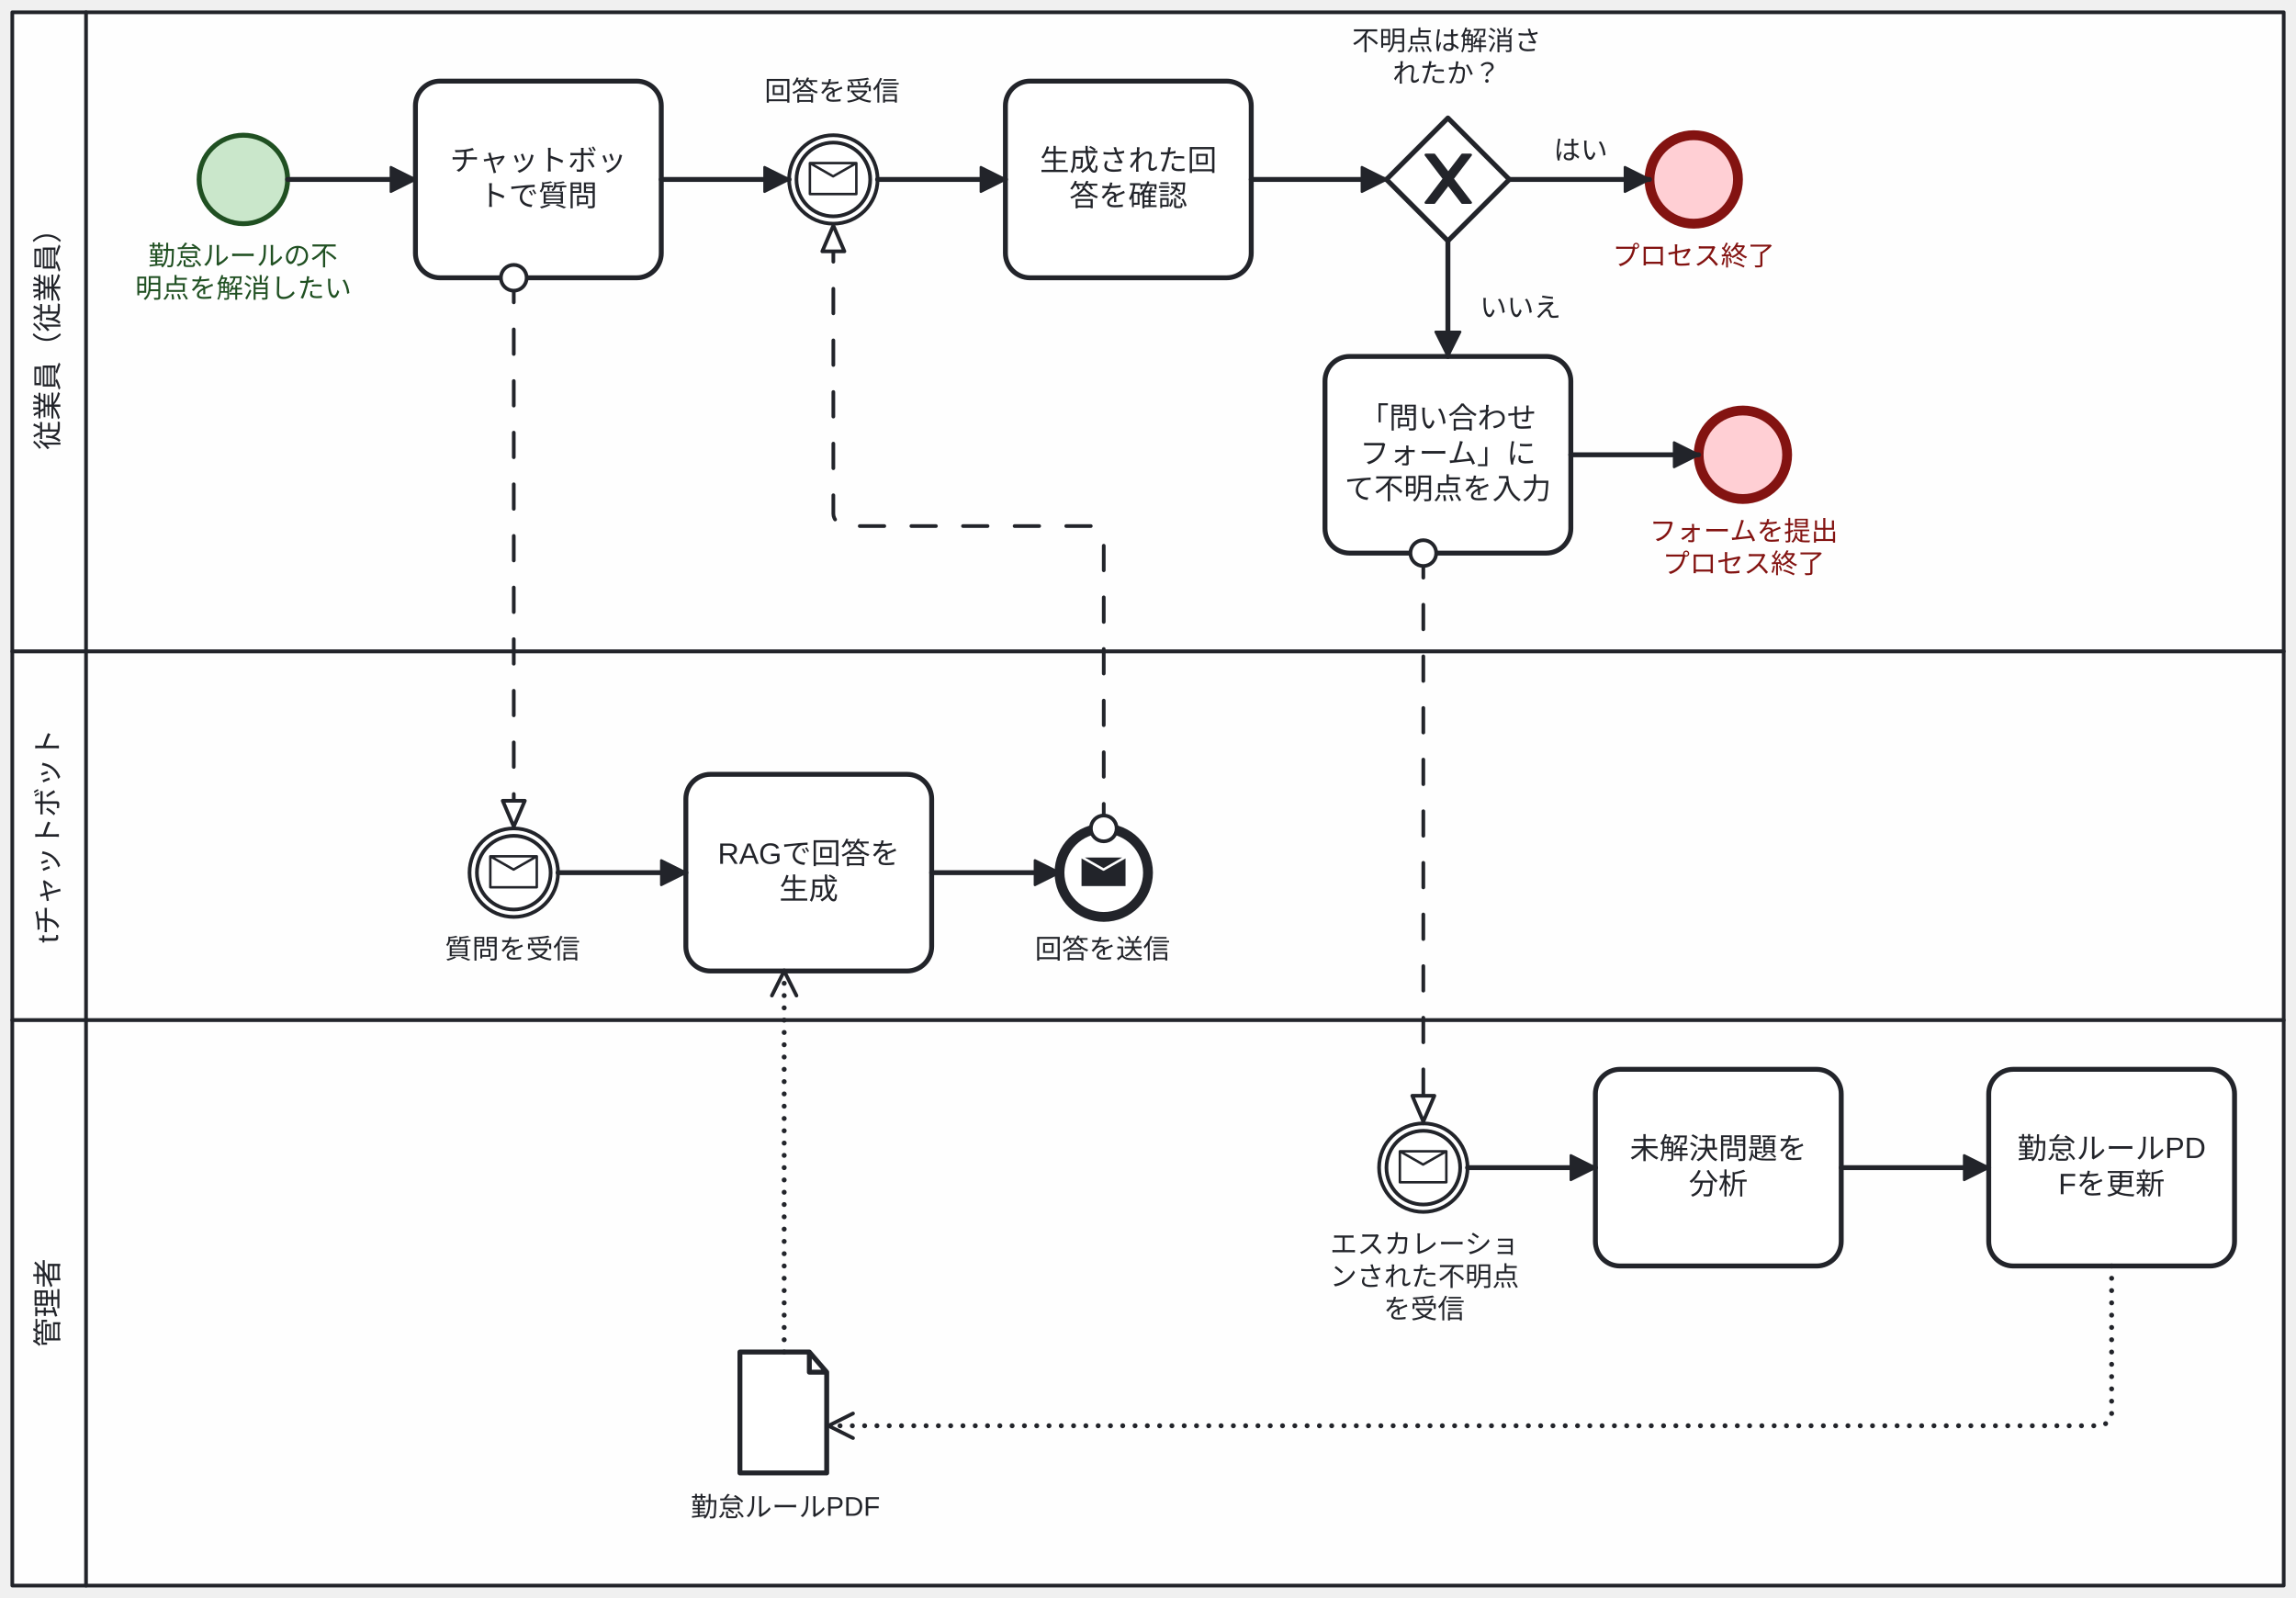
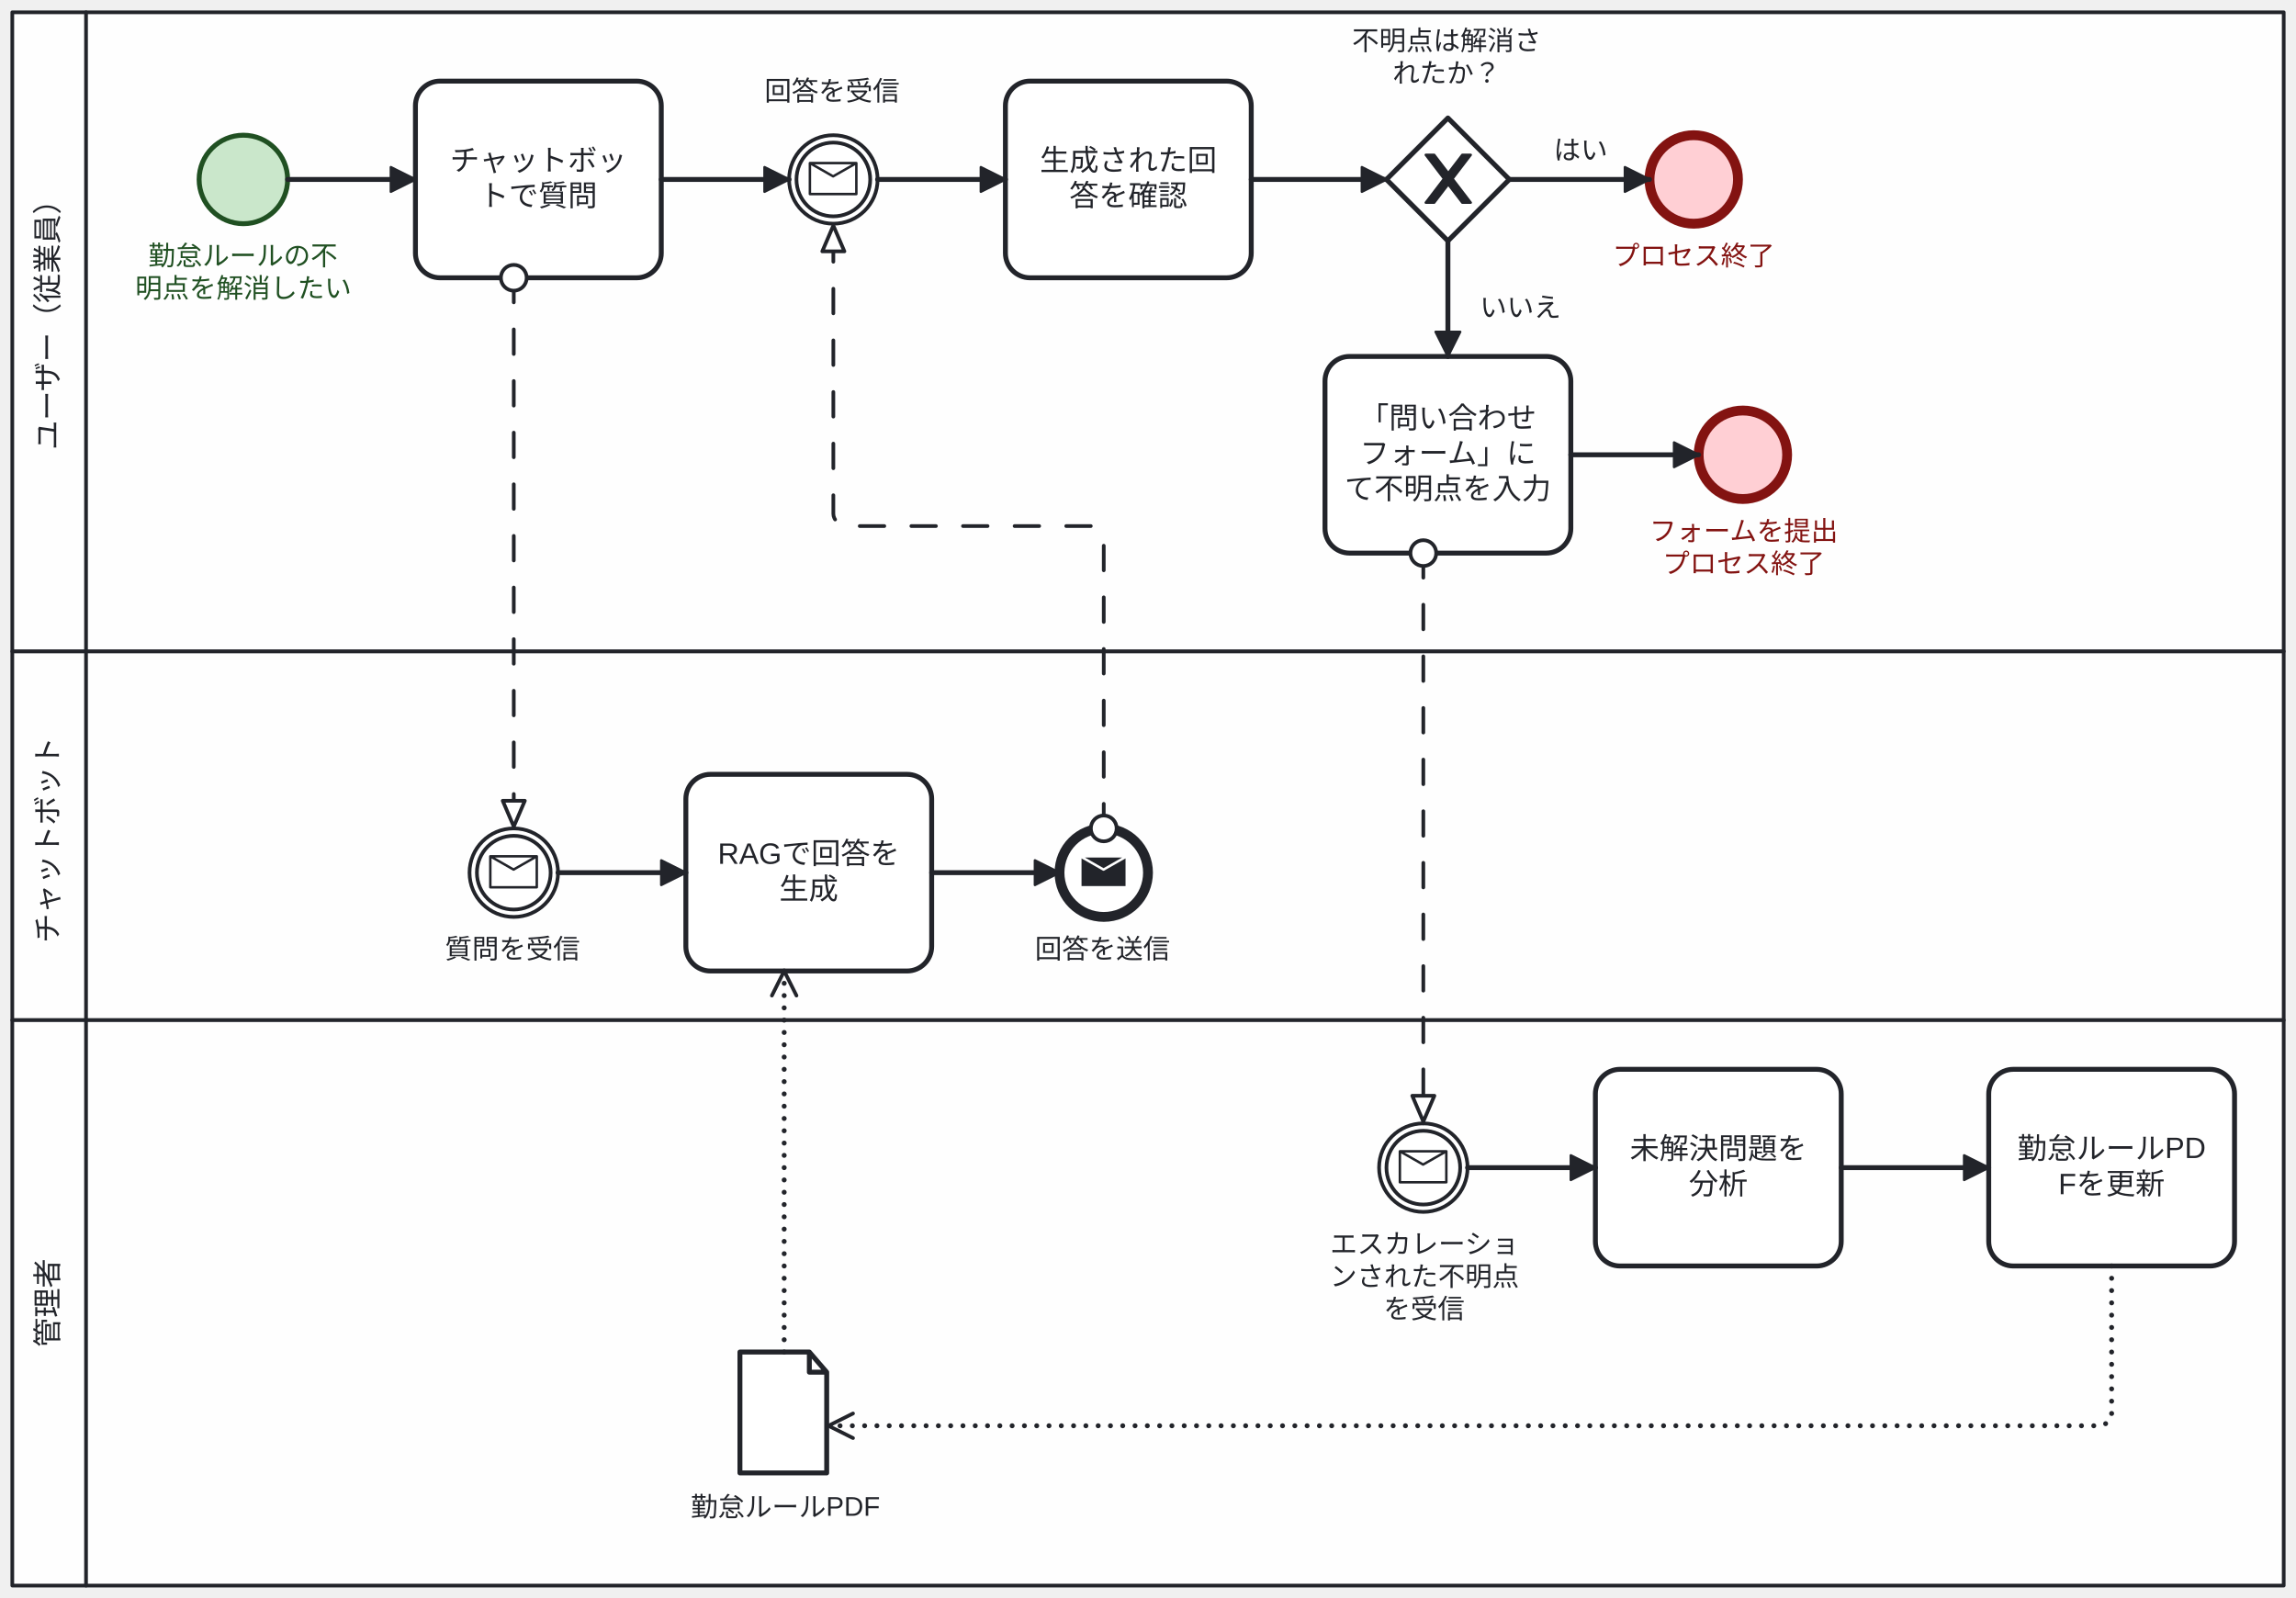
<svg xmlns="http://www.w3.org/2000/svg" width="934" height="650" viewBox="101 -15 934 650" version="1.1">
  <defs>
    <pattern id="djs-grid-pattern-582351" width="10" height="10" patternUnits="userSpaceOnUse">
      <circle cx="0.5" cy="0.5" r="0.5" style="fill: rgb(204, 204, 204);" />
    </pattern>
  </defs>
  <g class="djs-group">
    <g class="djs-element djs-shape" data-element-id="Participant_077kn3q" style="display: block;" transform="matrix(1 0 0 1 106 -10)">
      <g class="djs-visual">
        <rect x="0" y="0" width="924" height="260" rx="0" ry="0" style="stroke-linecap: round; stroke-linejoin: round; stroke: rgb(34, 36, 42); stroke-width: 1.5px; fill: white; fill-opacity: 0.95;" />
        <path style="fill: none; stroke-linecap: round; stroke-linejoin: round; stroke: rgb(34, 36, 42); stroke-width: 1.5px;" d="M30,0L30,260" />
        <text lineHeight="1.2" class="djs-label" style="font-family: Arial, sans-serif; font-size: 12px; font-weight: normal; fill: rgb(34, 36, 42);" transform="matrix(-1.83697e-16 -1 1 -1.83697e-16 0 260)">
-           <tspan x="82" y="18.6">従業員（従業員）</tspan>
+           <tspan x="82" y="18.6">ユーザー（従業員）</tspan>
        </text>
      </g>
      <rect x="-5" y="-5" rx="4" width="934" height="270" class="djs-outline" style="fill: none;" />
      <rect class="djs-hit djs-hit-no-move" x="0" y="0" width="924" height="260" style="fill: none; stroke-opacity: 0; stroke: white; stroke-width: 15px;" />
      <rect class="djs-hit djs-hit-click-stroke" x="0" y="0" width="924" height="260" style="fill: none; stroke-opacity: 0; stroke: white; stroke-width: 15px;" />
      <rect class="djs-hit djs-hit-all" x="0" y="0" width="30" height="260" style="fill: none; stroke-opacity: 0; stroke: white; stroke-width: 15px;" />
    </g>
    <g class="djs-children">
      <g class="djs-group">
        <g class="djs-element djs-shape" data-element-id="StartEvent_1dec06t" style="display: block;" transform="matrix(1 0 0 1 182 40)">
          <g class="djs-visual">
            <circle cx="18" cy="18" r="18" style="stroke-linecap: round; stroke-linejoin: round; stroke: rgb(32, 80, 34); stroke-width: 2px; fill: rgb(200, 230, 201); fill-opacity: 0.95;" />
          </g>
          <rect class="djs-hit djs-hit-all" x="0" y="0" width="36" height="36" style="fill: none; stroke-opacity: 0; stroke: white; stroke-width: 15px;" />
          <circle cx="18" cy="18" r="23" class="djs-outline" style="fill: none;" />
        </g>
      </g>
      <g class="djs-group">
        <g class="djs-element djs-shape" data-element-id="Activity_132vnbs" style="display: block;" transform="matrix(1 0 0 1 270 18)">
          <g class="djs-visual">
            <rect x="0" y="0" width="100" height="80" rx="10" ry="10" style="stroke-linecap: round; stroke-linejoin: round; stroke: rgb(34, 36, 42); stroke-width: 2px; fill: white; fill-opacity: 0.95;" />
            <text lineHeight="1.2" class="djs-label" style="font-family: Arial, sans-serif; font-size: 12px; font-weight: normal; fill: rgb(34, 36, 42);">
              <tspan x="14.057" y="36.4">チャットボッ</tspan>
              <tspan x="26" y="50.8">トで質問</tspan>
            </text>
          </g>
          <rect class="djs-hit djs-hit-all" x="0" y="0" width="100" height="80" style="fill: none; stroke-opacity: 0; stroke: white; stroke-width: 15px;" />
          <rect x="-5" y="-5" rx="14" width="110" height="90" class="djs-outline" style="fill: none;" />
        </g>
      </g>
      <g class="djs-group">
        <g class="djs-element djs-shape" data-element-id="Event_0ti90po" style="display: block;" transform="matrix(1 0 0 1 422 40)">
          <g class="djs-visual">
            <circle cx="18" cy="18" r="18" style="stroke-linecap: round; stroke-linejoin: round; stroke: rgb(34, 36, 42); stroke-width: 1.5px; fill: white; fill-opacity: 0.95;" />
            <circle cx="18" cy="18" r="15" style="stroke-linecap: round; stroke-linejoin: round; stroke: rgb(34, 36, 42); stroke-width: 1.5px; fill: none;" />
            <path d="m 8.46,11.34 l 0,12.6 l 18.9,0 l 0,-12.6 z l 9.45,5.4 l 9.45,-5.4" style="fill: white; stroke-linecap: round; stroke-linejoin: round; stroke: rgb(34, 36, 42); stroke-width: 1px;" />
          </g>
          <rect class="djs-hit djs-hit-all" x="0" y="0" width="36" height="36" style="fill: none; stroke-opacity: 0; stroke: white; stroke-width: 15px;" />
          <circle cx="18" cy="18" r="23" class="djs-outline" style="fill: none;" />
        </g>
      </g>
      <g class="djs-group">
        <g class="djs-element djs-shape" data-element-id="Activity_0e7too3" style="display: block;" transform="matrix(1 0 0 1 510 18)">
          <g class="djs-visual">
            <rect x="0" y="0" width="100" height="80" rx="10" ry="10" style="stroke-linecap: round; stroke-linejoin: round; stroke: rgb(34, 36, 42); stroke-width: 2px; fill: white; fill-opacity: 0.95;" />
            <text lineHeight="1.2" class="djs-label" style="font-family: Arial, sans-serif; font-size: 12px; font-weight: normal; fill: rgb(34, 36, 42);">
              <tspan x="14" y="36.4">生成された回</tspan>
              <tspan x="26" y="50.8">答を確認</tspan>
            </text>
          </g>
          <rect class="djs-hit djs-hit-all" x="0" y="0" width="100" height="80" style="fill: none; stroke-opacity: 0; stroke: white; stroke-width: 15px;" />
          <rect x="-5" y="-5" rx="14" width="110" height="90" class="djs-outline" style="fill: none;" />
        </g>
      </g>
      <g class="djs-group">
        <g class="djs-element djs-shape" data-element-id="Gateway_0hb21zz" style="display: block;" transform="matrix(1 0 0 1 665 33)">
          <g class="djs-visual">
            <polygon points="25,0 50,25 25,50 0,25" style="stroke-linecap: round; stroke-linejoin: round; stroke: rgb(34, 36, 42); stroke-width: 2px; fill: white; fill-opacity: 0.95;" />
            <path d="m 16,15 7.429,9.714 -7.429,9.714 3.429,0 5.714,-7.464 5.714,7.464 3.429,0 -7.429,-9.714 7.429,-9.714 -3.429,0 -5.714,7.464 -5.714,-7.464 -3.429,0 z" style="fill: rgb(34, 36, 42); stroke-linecap: round; stroke-linejoin: round; stroke: rgb(34, 36, 42); stroke-width: 1px;" />
          </g>
          <rect class="djs-hit djs-hit-all" x="0" y="0" width="50" height="50" style="fill: none; stroke-opacity: 0; stroke: white; stroke-width: 15px;" />
          <rect x="2" y="2" rx="4" width="46" height="46" class="djs-outline" style="transform-box: fill-box; transform: rotate(45deg); transform-origin: center center; fill: none;" />
        </g>
      </g>
      <g class="djs-group">
        <g class="djs-element djs-shape" data-element-id="Event_1vzjz4f" style="display: block;" transform="matrix(1 0 0 1 772 40)">
          <g class="djs-visual">
            <circle cx="18" cy="18" r="18" style="stroke-linecap: round; stroke-linejoin: round; stroke: rgb(131, 19, 17); stroke-width: 4px; fill: rgb(255, 205, 210); fill-opacity: 0.95;" />
          </g>
          <rect class="djs-hit djs-hit-all" x="0" y="0" width="36" height="36" style="fill: none; stroke-opacity: 0; stroke: white; stroke-width: 15px;" />
          <circle cx="18" cy="18" r="24" class="djs-outline" style="fill: none;" />
        </g>
      </g>
      <g class="djs-group">
        <g class="djs-element djs-shape" data-element-id="Activity_03u24yk" style="display: block;" transform="matrix(1 0 0 1 640 130)">
          <g class="djs-visual">
            <rect x="0" y="0" width="100" height="80" rx="10" ry="10" style="stroke-linecap: round; stroke-linejoin: round; stroke: rgb(34, 36, 42); stroke-width: 2px; fill: white; fill-opacity: 0.95;" />
            <text lineHeight="1.2" class="djs-label" style="font-family: Arial, sans-serif; font-size: 12px; font-weight: normal; fill: rgb(34, 36, 42);">
              <tspan x="14" y="29.2">「問い合わせ</tspan>
              <tspan x="14.177" y="43.6">フォーム」に</tspan>
              <tspan x="8" y="58">て不明点を入力</tspan>
            </text>
          </g>
          <rect class="djs-hit djs-hit-all" x="0" y="0" width="100" height="80" style="fill: none; stroke-opacity: 0; stroke: white; stroke-width: 15px;" />
          <rect x="-5" y="-5" rx="14" width="110" height="90" class="djs-outline" style="fill: none;" />
        </g>
      </g>
      <g class="djs-group">
        <g class="djs-element djs-shape" data-element-id="Event_1hyq64g" style="display: block;" transform="matrix(1 0 0 1 792 152)">
          <g class="djs-visual">
            <circle cx="18" cy="18" r="18" style="stroke-linecap: round; stroke-linejoin: round; stroke: rgb(131, 19, 17); stroke-width: 4px; fill: rgb(255, 205, 210); fill-opacity: 0.95;" />
          </g>
          <rect class="djs-hit djs-hit-all" x="0" y="0" width="36" height="36" style="fill: none; stroke-opacity: 0; stroke: white; stroke-width: 15px;" />
          <circle cx="18" cy="18" r="24" class="djs-outline" style="fill: none;" />
        </g>
      </g>
      <g class="djs-group">
        <g class="djs-element djs-connection" data-element-id="Flow_0x4psnb" style="display: block;">
          <g class="djs-visual">
            <defs>
              <marker id="marker-3e808hg6cvvssbgtl3om8m4hk" viewBox="0 0 20 20" refX="11" refY="10" markerWidth="10" markerHeight="10" orient="auto">
                <path d="M 1 5 L 11 10 L 1 15 Z" style="stroke-linecap: round; stroke-linejoin: round; stroke: rgb(34, 36, 42); stroke-width: 1px; fill: rgb(34, 36, 42);" />
              </marker>
            </defs>
            <path data-corner-radius="5" style="fill: none; stroke-linecap: round; stroke-linejoin: round; stroke: rgb(34, 36, 42); stroke-width: 2px; marker-end: url('#marker-3e808hg6cvvssbgtl3om8m4hk');" d="M218,58L270,58" />
          </g>
          <path d="M218,58L270,58" class="djs-hit djs-hit-stroke" style="fill: none; stroke-opacity: 0; stroke: white; stroke-width: 15px;" />
          <rect x="213" y="53" rx="4" width="62" height="10" class="djs-outline" style="fill: none;" />
        </g>
      </g>
      <g class="djs-group">
        <g class="djs-element djs-connection connect-not-ok" data-element-id="Flow_1t5cpcg" style="display: block;">
          <g class="djs-visual">
            <defs>
              <marker id="marker-4078625oym5gm7qjbgks812ej" viewBox="0 0 20 20" refX="11" refY="10" markerWidth="10" markerHeight="10" orient="auto">
                <path d="M 1 5 L 11 10 L 1 15 Z" style="stroke-linecap: round; stroke-linejoin: round; stroke: rgb(34, 36, 42); stroke-width: 1px; fill: rgb(34, 36, 42);" />
              </marker>
            </defs>
            <path data-corner-radius="5" style="fill: none; stroke-linecap: round; stroke-linejoin: round; stroke: rgb(34, 36, 42); stroke-width: 2px; marker-end: url('#marker-4078625oym5gm7qjbgks812ej');" d="M370,58L422,58" />
          </g>
          <path d="M370,58L422,58" class="djs-hit djs-hit-stroke" style="fill: none; stroke-opacity: 0; stroke: white; stroke-width: 15px;" />
          <rect x="365" y="53" rx="4" width="62" height="10" class="djs-outline" style="fill: none;" />
        </g>
      </g>
      <g class="djs-group">
        <g class="djs-element djs-connection" data-element-id="Flow_0uauxq3" style="display: block;">
          <g class="djs-visual">
            <defs>
              <marker id="marker-e2k31nz72647cb5w3l3jvri62" viewBox="0 0 20 20" refX="11" refY="10" markerWidth="10" markerHeight="10" orient="auto">
                <path d="M 1 5 L 11 10 L 1 15 Z" style="stroke-linecap: round; stroke-linejoin: round; stroke: rgb(34, 36, 42); stroke-width: 1px; fill: rgb(34, 36, 42);" />
              </marker>
            </defs>
            <path data-corner-radius="5" style="fill: none; stroke-linecap: round; stroke-linejoin: round; stroke: rgb(34, 36, 42); stroke-width: 2px; marker-end: url('#marker-e2k31nz72647cb5w3l3jvri62');" d="M458,58L510,58" />
          </g>
          <path d="M458,58L510,58" class="djs-hit djs-hit-stroke" style="fill: none; stroke-opacity: 0; stroke: white; stroke-width: 15px;" />
          <rect x="453" y="53" rx="4" width="62" height="10" class="djs-outline" style="fill: none;" />
        </g>
      </g>
      <g class="djs-group">
        <g class="djs-element djs-connection" data-element-id="Flow_1gh3iqd" style="display: block;">
          <g class="djs-visual">
            <defs>
              <marker id="marker-bplou9kxq24b7lk7bgingtui2" viewBox="0 0 20 20" refX="11" refY="10" markerWidth="10" markerHeight="10" orient="auto">
                <path d="M 1 5 L 11 10 L 1 15 Z" style="stroke-linecap: round; stroke-linejoin: round; stroke: rgb(34, 36, 42); stroke-width: 1px; fill: rgb(34, 36, 42);" />
              </marker>
            </defs>
            <path data-corner-radius="5" style="fill: none; stroke-linecap: round; stroke-linejoin: round; stroke: rgb(34, 36, 42); stroke-width: 2px; marker-end: url('#marker-bplou9kxq24b7lk7bgingtui2');" d="M610,58L665,58" />
          </g>
          <path d="M610,58L665,58" class="djs-hit djs-hit-stroke" style="fill: none; stroke-opacity: 0; stroke: white; stroke-width: 15px;" />
          <rect x="605" y="53" rx="4" width="65" height="10" class="djs-outline" style="fill: none;" />
        </g>
      </g>
      <g class="djs-group">
        <g class="djs-element djs-connection" data-element-id="Flow_0p1ib4q" style="display: block;">
          <g class="djs-visual">
            <defs>
              <marker id="marker-8slkmp7kli52tlil3jloh0y3x" viewBox="0 0 20 20" refX="11" refY="10" markerWidth="10" markerHeight="10" orient="auto">
                <path d="M 1 5 L 11 10 L 1 15 Z" style="stroke-linecap: round; stroke-linejoin: round; stroke: rgb(34, 36, 42); stroke-width: 1px; fill: rgb(34, 36, 42);" />
              </marker>
            </defs>
            <path data-corner-radius="5" style="fill: none; stroke-linecap: round; stroke-linejoin: round; stroke: rgb(34, 36, 42); stroke-width: 2px; marker-end: url('#marker-8slkmp7kli52tlil3jloh0y3x');" d="M715,58L772,58" />
          </g>
          <path d="M715,58L772,58" class="djs-hit djs-hit-stroke" style="fill: none; stroke-opacity: 0; stroke: white; stroke-width: 15px;" />
          <rect x="710" y="53" rx="4" width="67" height="10" class="djs-outline" style="fill: none;" />
        </g>
      </g>
      <g class="djs-group">
        <g class="djs-element djs-shape" data-element-id="Flow_0p1ib4q_label" style="display: block;" transform="matrix(1 0 0 1 733 40)">
          <g class="djs-visual">
            <text lineHeight="1.2" class="djs-label" style="font-family: Arial, sans-serif; font-size: 11px; font-weight: normal; fill: rgb(34, 36, 42);">
              <tspan x="0" y="9.9">はい</tspan>
            </text>
          </g>
          <rect class="djs-hit djs-hit-all" x="0" y="0" width="22" height="14" style="fill: none; stroke-opacity: 0; stroke: white; stroke-width: 15px;" />
          <rect x="-5" y="-5" rx="4" width="32" height="24" class="djs-outline" style="fill: none;" />
        </g>
      </g>
      <g class="djs-group">
        <g class="djs-element djs-connection" data-element-id="Flow_17bo1z4" style="display: block;">
          <g class="djs-visual">
            <defs>
              <marker id="marker-010oz9s2qrr019wxrl8b6p3ij" viewBox="0 0 20 20" refX="11" refY="10" markerWidth="10" markerHeight="10" orient="auto">
                <path d="M 1 5 L 11 10 L 1 15 Z" style="stroke-linecap: round; stroke-linejoin: round; stroke: rgb(34, 36, 42); stroke-width: 1px; fill: rgb(34, 36, 42);" />
              </marker>
            </defs>
            <path data-corner-radius="5" style="fill: none; stroke-linecap: round; stroke-linejoin: round; stroke: rgb(34, 36, 42); stroke-width: 2px; marker-end: url('#marker-010oz9s2qrr019wxrl8b6p3ij');" d="M690,83L690,130" />
          </g>
          <path d="M690,83L690,130" class="djs-hit djs-hit-stroke" style="fill: none; stroke-opacity: 0; stroke: white; stroke-width: 15px;" />
          <rect x="685" y="78" rx="4" width="10" height="57" class="djs-outline" style="fill: none;" />
        </g>
      </g>
      <g class="djs-group">
        <g class="djs-element djs-connection" data-element-id="Flow_0iqrcu1" style="display: block;">
          <g class="djs-visual">
            <defs>
              <marker id="marker-1xz7gltuhh6tkuaqnh3w0imoq" viewBox="0 0 20 20" refX="11" refY="10" markerWidth="10" markerHeight="10" orient="auto">
                <path d="M 1 5 L 11 10 L 1 15 Z" style="stroke-linecap: round; stroke-linejoin: round; stroke: rgb(34, 36, 42); stroke-width: 1px; fill: rgb(34, 36, 42);" />
              </marker>
            </defs>
            <path data-corner-radius="5" style="fill: none; stroke-linecap: round; stroke-linejoin: round; stroke: rgb(34, 36, 42); stroke-width: 2px; marker-end: url('#marker-1xz7gltuhh6tkuaqnh3w0imoq');" d="M740,170L792,170" />
          </g>
          <path d="M740,170L792,170" class="djs-hit djs-hit-stroke" style="fill: none; stroke-opacity: 0; stroke: white; stroke-width: 15px;" />
          <rect x="735" y="165" rx="4" width="62" height="10" class="djs-outline" style="fill: none;" />
        </g>
      </g>
      <g class="djs-group">
        <g class="djs-element djs-shape" data-element-id="Event_1hyq64g_label" style="display: block;" transform="matrix(1 0 0 1 772 195)">
          <g class="djs-visual">
            <text lineHeight="1.2" class="djs-label" style="font-family: Arial, sans-serif; font-size: 11px; font-weight: normal; fill: rgb(131, 19, 17);">
              <tspan x="0" y="9.9">フォームを提出</tspan>
              <tspan x="5.339" y="23.1">プロセス終了</tspan>
            </text>
          </g>
          <rect class="djs-hit djs-hit-all" x="0" y="0" width="77" height="27" style="fill: none; stroke-opacity: 0; stroke: white; stroke-width: 15px;" />
          <rect x="-5" y="-5" rx="4" width="87" height="37" class="djs-outline" style="fill: none;" />
        </g>
      </g>
      <g class="djs-group">
        <g class="djs-element djs-shape" data-element-id="Event_1vzjz4f_label" style="display: block;" transform="matrix(1 0 0 1 757 83)">
          <g class="djs-visual">
            <text lineHeight="1.2" class="djs-label" style="font-family: Arial, sans-serif; font-size: 11px; font-weight: normal; fill: rgb(131, 19, 17);">
              <tspan x="0" y="9.9">プロセス終了</tspan>
            </text>
          </g>
          <rect class="djs-hit djs-hit-all" x="0" y="0" width="66" height="14" style="fill: none; stroke-opacity: 0; stroke: white; stroke-width: 15px;" />
          <rect x="-5" y="-5" rx="4" width="76" height="24" class="djs-outline" style="fill: none;" />
        </g>
      </g>
    </g>
  </g>
  <g class="djs-group">
    <g class="djs-element djs-shape" data-element-id="Participant_0823tso" style="display: block;" transform="matrix(1 0 0 1 106 250)">
      <g class="djs-visual">
        <rect x="0" y="0" width="924" height="150" rx="0" ry="0" style="stroke-linecap: round; stroke-linejoin: round; stroke: rgb(34, 36, 42); stroke-width: 1.5px; fill: white; fill-opacity: 0.95;" />
        <path style="fill: none; stroke-linecap: round; stroke-linejoin: round; stroke: rgb(34, 36, 42); stroke-width: 1.5px;" d="M30,0L30,150" />
        <text lineHeight="1.2" class="djs-label" style="font-family: Arial, sans-serif; font-size: 12px; font-weight: normal; fill: rgb(34, 36, 42);" transform="matrix(-1.83697e-16 -1 1 -1.83697e-16 0 150)">
-           <tspan x="31.391" y="18.6">tチャットボット</tspan>
+           <tspan x="31.391" y="18.6">チャットボット</tspan>
        </text>
      </g>
      <rect x="-5" y="-5" rx="4" width="934" height="160" class="djs-outline" style="fill: none;" />
      <rect class="djs-hit djs-hit-no-move" x="0" y="0" width="924" height="150" style="fill: none; stroke-opacity: 0; stroke: white; stroke-width: 15px;" />
      <rect class="djs-hit djs-hit-click-stroke" x="0" y="0" width="924" height="150" style="fill: none; stroke-opacity: 0; stroke: white; stroke-width: 15px;" />
      <rect class="djs-hit djs-hit-all" x="0" y="0" width="30" height="150" style="fill: none; stroke-opacity: 0; stroke: white; stroke-width: 15px;" />
    </g>
    <g class="djs-children">
      <g class="djs-group">
        <g class="djs-element djs-shape" data-element-id="Event_0ke1br6" style="display: block;" transform="matrix(1 0 0 1 292 322)">
          <g class="djs-visual">
            <circle cx="18" cy="18" r="18" style="stroke-linecap: round; stroke-linejoin: round; stroke: rgb(34, 36, 42); stroke-width: 1.5px; fill: white; fill-opacity: 0.95;" />
            <circle cx="18" cy="18" r="15" style="stroke-linecap: round; stroke-linejoin: round; stroke: rgb(34, 36, 42); stroke-width: 1.5px; fill: none;" />
            <path d="m 8.46,11.34 l 0,12.6 l 18.9,0 l 0,-12.6 z l 9.45,5.4 l 9.45,-5.4" style="fill: white; stroke-linecap: round; stroke-linejoin: round; stroke: rgb(34, 36, 42); stroke-width: 1px;" />
          </g>
          <rect class="djs-hit djs-hit-all" x="0" y="0" width="36" height="36" style="fill: none; stroke-opacity: 0; stroke: white; stroke-width: 15px;" />
          <circle cx="18" cy="18" r="23" class="djs-outline" style="fill: none;" />
        </g>
      </g>
      <g class="djs-group">
        <g class="djs-element djs-shape" data-element-id="Event_0ke1br6_label" style="display: block;" transform="matrix(1 0 0 1 282 365)">
          <g class="djs-visual">
            <text lineHeight="1.2" class="djs-label" style="font-family: Arial, sans-serif; font-size: 11px; font-weight: normal; fill: rgb(34, 36, 42);">
              <tspan x="0" y="9.9">質問を受信</tspan>
            </text>
          </g>
          <rect class="djs-hit djs-hit-all" x="0" y="0" width="56" height="14" style="fill: none; stroke-opacity: 0; stroke: white; stroke-width: 15px;" />
          <rect x="-5" y="-5" rx="4" width="66" height="24" class="djs-outline" style="fill: none;" />
        </g>
      </g>
      <g class="djs-group">
        <g class="djs-element djs-shape" data-element-id="Activity_0b5nudc" style="display: block;" transform="matrix(1 0 0 1 380 300)">
          <g class="djs-visual">
            <rect x="0" y="0" width="100" height="80" rx="10" ry="10" style="stroke-linecap: round; stroke-linejoin: round; stroke: rgb(34, 36, 42); stroke-width: 2px; fill: white; fill-opacity: 0.95;" />
            <text lineHeight="1.2" class="djs-label" style="font-family: Arial, sans-serif; font-size: 12px; font-weight: normal; fill: rgb(34, 36, 42);">
              <tspan x="12.995" y="36.4">RAGで回答を</tspan>
              <tspan x="38" y="50.8">生成</tspan>
            </text>
          </g>
          <rect class="djs-hit djs-hit-all" x="0" y="0" width="100" height="80" style="fill: none; stroke-opacity: 0; stroke: white; stroke-width: 15px;" />
          <rect x="-5" y="-5" rx="14" width="110" height="90" class="djs-outline" style="fill: none;" />
        </g>
      </g>
      <g class="djs-group">
        <g class="djs-element djs-shape" data-element-id="Event_1exov1a" style="display: block;" transform="matrix(1 0 0 1 532 322)">
          <g class="djs-visual">
            <circle cx="18" cy="18" r="18" style="stroke-linecap: round; stroke-linejoin: round; stroke: rgb(34, 36, 42); stroke-width: 4px; fill: white; fill-opacity: 0.95;" />
            <path d="m 8.46,11.34 l 0,12.6 l 18.9,0 l 0,-12.6 z l 9.45,5.4 l 9.45,-5.4" style="fill: rgb(34, 36, 42); stroke-linecap: round; stroke-linejoin: round; stroke: white; stroke-width: 1px;" />
          </g>
          <rect class="djs-hit djs-hit-all" x="0" y="0" width="36" height="36" style="fill: none; stroke-opacity: 0; stroke: white; stroke-width: 15px;" />
          <circle cx="18" cy="18" r="24" class="djs-outline" style="fill: none;" />
        </g>
      </g>
      <g class="djs-group">
        <g class="djs-element djs-connection" data-element-id="Flow_05r91us" style="display: block;">
          <g class="djs-visual">
            <defs>
              <marker id="marker-949zkqk005hmjwdzvuzif0t0v" viewBox="0 0 20 20" refX="11" refY="10" markerWidth="10" markerHeight="10" orient="auto">
                <path d="M 1 5 L 11 10 L 1 15 Z" style="stroke-linecap: round; stroke-linejoin: round; stroke: rgb(34, 36, 42); stroke-width: 1px; fill: rgb(34, 36, 42);" />
              </marker>
            </defs>
            <path data-corner-radius="5" style="fill: none; stroke-linecap: round; stroke-linejoin: round; stroke: rgb(34, 36, 42); stroke-width: 2px; marker-end: url('#marker-949zkqk005hmjwdzvuzif0t0v');" d="M328,340L380,340" />
          </g>
          <path d="M328,340L380,340" class="djs-hit djs-hit-stroke" style="fill: none; stroke-opacity: 0; stroke: white; stroke-width: 15px;" />
          <rect x="323" y="335" rx="4" width="62" height="10" class="djs-outline" style="fill: none;" />
        </g>
      </g>
      <g class="djs-group">
        <g class="djs-element djs-connection" data-element-id="Flow_0g7e1sd" style="display: block;">
          <g class="djs-visual">
            <defs>
              <marker id="marker-bved4y5m11fd46pxe687xzct4" viewBox="0 0 20 20" refX="11" refY="10" markerWidth="10" markerHeight="10" orient="auto">
                <path d="M 1 5 L 11 10 L 1 15 Z" style="stroke-linecap: round; stroke-linejoin: round; stroke: rgb(34, 36, 42); stroke-width: 1px; fill: rgb(34, 36, 42);" />
              </marker>
            </defs>
            <path data-corner-radius="5" style="fill: none; stroke-linecap: round; stroke-linejoin: round; stroke: rgb(34, 36, 42); stroke-width: 2px; marker-end: url('#marker-bved4y5m11fd46pxe687xzct4');" d="M480,340L532,340" />
          </g>
          <path d="M480,340L532,340" class="djs-hit djs-hit-stroke" style="fill: none; stroke-opacity: 0; stroke: white; stroke-width: 15px;" />
          <rect x="475" y="335" rx="4" width="62" height="10" class="djs-outline" style="fill: none;" />
        </g>
      </g>
      <g class="djs-group">
        <g class="djs-element djs-shape" data-element-id="Event_1exov1a_label" style="display: block;" transform="matrix(1 0 0 1 522 365)">
          <g class="djs-visual">
            <text lineHeight="1.2" class="djs-label" style="font-family: Arial, sans-serif; font-size: 11px; font-weight: normal; fill: rgb(34, 36, 42);">
              <tspan x="0" y="9.9">回答を送信</tspan>
            </text>
          </g>
          <rect class="djs-hit djs-hit-all" x="0" y="0" width="56" height="14" style="fill: none; stroke-opacity: 0; stroke: white; stroke-width: 15px;" />
          <rect x="-5" y="-5" rx="4" width="66" height="24" class="djs-outline" style="fill: none;" />
        </g>
      </g>
    </g>
  </g>
  <g class="djs-group">
    <g class="djs-element djs-shape" data-element-id="StartEvent_1dec06t_label" style="display: block;" transform="matrix(1 0 0 1 156 83)">
      <g class="djs-visual">
        <text lineHeight="1.2" class="djs-label" style="font-family: Arial, sans-serif; font-size: 11px; font-weight: normal; fill: rgb(32, 80, 34);">
          <tspan x="5.333" y="9.9">勤怠ルールの不</tspan>
          <tspan x="0" y="23.1">明点を解消したい</tspan>
        </text>
      </g>
      <rect class="djs-hit djs-hit-all" x="0" y="0" width="88" height="27" style="fill: none; stroke-opacity: 0; stroke: white; stroke-width: 15px;" />
      <rect x="-5" y="-5" rx="4" width="98" height="37" class="djs-outline" style="fill: none;" />
    </g>
  </g>
  <g class="djs-group">
    <g class="djs-element djs-shape" data-element-id="Gateway_0hb21zz_label" style="display: block;" transform="matrix(1 0 0 1 651 -4.5)">
      <g class="djs-visual">
        <text lineHeight="1.2" class="djs-label" style="font-family: Arial, sans-serif; font-size: 11px; font-weight: normal; fill: rgb(34, 36, 42);">
          <tspan x="0" y="9.9">不明点は解消さ</tspan>
          <tspan x="16.5" y="23.1">れたか？</tspan>
        </text>
      </g>
      <rect class="djs-hit djs-hit-all" x="0" y="0" width="77" height="27" style="fill: none; stroke-opacity: 0; stroke: white; stroke-width: 15px;" />
      <rect x="-5" y="-5" rx="4" width="87" height="37" class="djs-outline" style="fill: none;" />
    </g>
  </g>
  <g class="djs-group">
    <g class="djs-element djs-shape" data-element-id="Flow_17bo1z4_label" style="display: block;" transform="matrix(1 0 0 1 703 104)">
      <g class="djs-visual">
        <text lineHeight="1.2" class="djs-label" style="font-family: Arial, sans-serif; font-size: 11px; font-weight: normal; fill: rgb(34, 36, 42);">
          <tspan x="0" y="9.9">いいえ</tspan>
        </text>
      </g>
      <rect class="djs-hit djs-hit-all" x="0" y="0" width="33" height="14" style="fill: none; stroke-opacity: 0; stroke: white; stroke-width: 15px;" />
      <rect x="-5" y="-5" rx="4" width="43" height="24" class="djs-outline" style="fill: none;" />
    </g>
  </g>
  <g class="djs-group">
    <g class="djs-element djs-shape" data-element-id="Participant_0jj7uw4" style="display: block;" transform="matrix(1 0 0 1 106 400)">
      <g class="djs-visual">
        <rect x="0" y="0" width="924" height="230" rx="0" ry="0" style="stroke-linecap: round; stroke-linejoin: round; stroke: rgb(34, 36, 42); stroke-width: 1.5px; fill: white; fill-opacity: 0.95;" />
        <path style="fill: none; stroke-linecap: round; stroke-linejoin: round; stroke: rgb(34, 36, 42); stroke-width: 1.5px;" d="M30,0L30,230" />
        <text lineHeight="1.2" class="djs-label" style="font-family: Arial, sans-serif; font-size: 12px; font-weight: normal; fill: rgb(34, 36, 42);" transform="matrix(-1.83697e-16 -1 1 -1.83697e-16 0 230)">
          <tspan x="97" y="18.6">管理者</tspan>
        </text>
      </g>
      <rect x="-5" y="-5" rx="4" width="934" height="240" class="djs-outline" style="fill: none;" />
      <rect class="djs-hit djs-hit-no-move" x="0" y="0" width="924" height="230" style="fill: none; stroke-opacity: 0; stroke: white; stroke-width: 15px;" />
      <rect class="djs-hit djs-hit-click-stroke" x="0" y="0" width="924" height="230" style="fill: none; stroke-opacity: 0; stroke: white; stroke-width: 15px;" />
      <rect class="djs-hit djs-hit-all" x="0" y="0" width="30" height="230" style="fill: none; stroke-opacity: 0; stroke: white; stroke-width: 15px;" />
    </g>
    <g class="djs-children">
      <g class="djs-group">
        <g class="djs-element djs-shape" data-element-id="Event_12un5pv" style="display: block;" transform="matrix(1 0 0 1 662 442)">
          <g class="djs-visual">
            <circle cx="18" cy="18" r="18" style="stroke-linecap: round; stroke-linejoin: round; stroke: rgb(34, 36, 42); stroke-width: 1.5px; fill: white; fill-opacity: 0.95;" />
            <circle cx="18" cy="18" r="15" style="stroke-linecap: round; stroke-linejoin: round; stroke: rgb(34, 36, 42); stroke-width: 1.5px; fill: none;" />
            <path d="m 8.46,11.34 l 0,12.6 l 18.9,0 l 0,-12.6 z l 9.45,5.4 l 9.45,-5.4" style="fill: white; stroke-linecap: round; stroke-linejoin: round; stroke: rgb(34, 36, 42); stroke-width: 1px;" />
          </g>
          <rect class="djs-hit djs-hit-all" x="0" y="0" width="36" height="36" style="fill: none; stroke-opacity: 0; stroke: white; stroke-width: 15px;" />
          <circle cx="18" cy="18" r="23" class="djs-outline" style="fill: none;" />
        </g>
      </g>
      <g class="djs-group">
        <g class="djs-element djs-shape" data-element-id="Event_12un5pv_label" style="display: block;" transform="matrix(1 0 0 1 642 485)">
          <g class="djs-visual">
            <text lineHeight="1.2" class="djs-label" style="font-family: Arial, sans-serif; font-size: 11px; font-weight: normal; fill: rgb(34, 36, 42);">
              <tspan x="0.109" y="9.9">エスカレーショ</tspan>
              <tspan x="0" y="23.1">ンされた不明点</tspan>
              <tspan x="21.833" y="36.3">を受信</tspan>
            </text>
          </g>
          <rect class="djs-hit djs-hit-all" x="0" y="0" width="77" height="40" style="fill: none; stroke-opacity: 0; stroke: white; stroke-width: 15px;" />
          <rect x="-5" y="-5" rx="4" width="87" height="50" class="djs-outline" style="fill: none;" />
        </g>
      </g>
      <g class="djs-group">
        <g class="djs-element djs-shape" data-element-id="Activity_17goist" style="display: block;" transform="matrix(1 0 0 1 750 420)">
          <g class="djs-visual">
            <rect x="0" y="0" width="100" height="80" rx="10" ry="10" style="stroke-linecap: round; stroke-linejoin: round; stroke: rgb(34, 36, 42); stroke-width: 2px; fill: white; fill-opacity: 0.95;" />
            <text lineHeight="1.2" class="djs-label" style="font-family: Arial, sans-serif; font-size: 12px; font-weight: normal; fill: rgb(34, 36, 42);">
              <tspan x="14" y="36.4">未解決問題を</tspan>
              <tspan x="38" y="50.8">分析</tspan>
            </text>
          </g>
          <rect class="djs-hit djs-hit-all" x="0" y="0" width="100" height="80" style="fill: none; stroke-opacity: 0; stroke: white; stroke-width: 15px;" />
          <rect x="-5" y="-5" rx="14" width="110" height="90" class="djs-outline" style="fill: none;" />
        </g>
      </g>
      <g class="djs-group">
        <g class="djs-element djs-shape" data-element-id="Activity_0wuvbgv" style="display: block;" transform="matrix(1 0 0 1 910 420)">
          <g class="djs-visual">
            <rect x="0" y="0" width="100" height="80" rx="10" ry="10" style="stroke-linecap: round; stroke-linejoin: round; stroke: rgb(34, 36, 42); stroke-width: 2px; fill: white; fill-opacity: 0.95;" />
            <text lineHeight="1.2" class="djs-label" style="font-family: Arial, sans-serif; font-size: 12px; font-weight: normal; fill: rgb(34, 36, 42);">
              <tspan x="11.661" y="36.4">勤怠ルールPD</tspan>
              <tspan x="28.333" y="50.8">Fを更新</tspan>
            </text>
          </g>
          <rect class="djs-hit djs-hit-all" x="0" y="0" width="100" height="80" style="fill: none; stroke-opacity: 0; stroke: white; stroke-width: 15px;" />
          <rect x="-5" y="-5" rx="14" width="110" height="90" class="djs-outline" style="fill: none;" />
        </g>
      </g>
      <g class="djs-group">
        <g class="djs-element djs-shape" data-element-id="DataObjectReference_1d3bd1g" style="display: block;" transform="matrix(1 0 0 1 402 535)">
          <g class="djs-visual">
            <path d="m 0,0 28.235,0 7.059,8.197 0,40.984 -35.294,0 0,-49.18 28.235,0 0,8.197 7.059,0" style="fill: white; stroke-linecap: round; stroke-linejoin: round; stroke: rgb(34, 36, 42); stroke-width: 2px; fill-opacity: 0.95;" />
          </g>
          <rect class="djs-hit djs-hit-all" x="0" y="0" width="36" height="50" style="fill: none; stroke-opacity: 0; stroke: white; stroke-width: 15px;" />
          <path d="M44.765 11.326L36.989 2.641C36.045 1.586 34.565 0.989 33.19 0.989H5.987C3.227 0.989 0.99 3.349 0.99 6.26V55.023C0.99 57.935 3.227 60.295 5.987 60.295H40.966C43.726 60.295 45.963 57.935 45.963 55.023V14.946C45.963 13.6 45.641 12.305 44.765 11.326Z" transform="translate(-6, -6)" class="djs-outline" style="stroke-width: 2px; fill: none;" />
        </g>
      </g>
      <g class="djs-group">
        <g class="djs-element djs-connection" data-element-id="Flow_0zbpcxa" style="display: block;">
          <g class="djs-visual">
            <defs>
              <marker id="marker-a13rfq97mxgssgdgenx4sjr3d" viewBox="0 0 20 20" refX="11" refY="10" markerWidth="10" markerHeight="10" orient="auto">
                <path d="M 1 5 L 11 10 L 1 15 Z" style="stroke-linecap: round; stroke-linejoin: round; stroke: rgb(34, 36, 42); stroke-width: 1px; fill: rgb(34, 36, 42);" />
              </marker>
            </defs>
            <path data-corner-radius="5" style="fill: none; stroke-linecap: round; stroke-linejoin: round; stroke: rgb(34, 36, 42); stroke-width: 2px; marker-end: url('#marker-a13rfq97mxgssgdgenx4sjr3d');" d="M698,460L750,460" />
          </g>
          <path d="M698,460L750,460" class="djs-hit djs-hit-stroke" style="fill: none; stroke-opacity: 0; stroke: white; stroke-width: 15px;" />
          <rect x="693" y="455" rx="4" width="62" height="10" class="djs-outline" style="fill: none;" />
        </g>
      </g>
      <g class="djs-group">
        <g class="djs-element djs-connection" data-element-id="Flow_1j8dj3o" style="display: block;">
          <g class="djs-visual">
            <defs>
              <marker id="marker-6r4qq412lyjonbdnuic8bbgpe" viewBox="0 0 20 20" refX="11" refY="10" markerWidth="10" markerHeight="10" orient="auto">
                <path d="M 1 5 L 11 10 L 1 15 Z" style="stroke-linecap: round; stroke-linejoin: round; stroke: rgb(34, 36, 42); stroke-width: 1px; fill: rgb(34, 36, 42);" />
              </marker>
            </defs>
            <path data-corner-radius="5" style="fill: none; stroke-linecap: round; stroke-linejoin: round; stroke: rgb(34, 36, 42); stroke-width: 2px; marker-end: url('#marker-6r4qq412lyjonbdnuic8bbgpe');" d="M850,460L910,460" />
          </g>
          <path d="M850,460L910,460" class="djs-hit djs-hit-stroke" style="fill: none; stroke-opacity: 0; stroke: white; stroke-width: 15px;" />
          <rect x="845" y="455" rx="4" width="70" height="10" class="djs-outline" style="fill: none;" />
        </g>
      </g>
      <g class="djs-group">
        <g class="djs-element djs-shape" data-element-id="DataObjectReference_1d3bd1g_label" style="display: block;" transform="matrix(1 0 0 1 382 592)">
          <g class="djs-visual">
            <text lineHeight="1.2" class="djs-label" style="font-family: Arial, sans-serif; font-size: 11px; font-weight: normal; fill: rgb(34, 36, 42);">
              <tspan x="0" y="9.9">勤怠ルールPDF</tspan>
            </text>
          </g>
          <rect class="djs-hit djs-hit-all" x="0" y="0" width="77" height="14" style="fill: none; stroke-opacity: 0; stroke: white; stroke-width: 15px;" />
          <rect x="-5" y="-5" rx="4" width="87" height="24" class="djs-outline" style="fill: none;" />
        </g>
      </g>
    </g>
  </g>
  <g class="djs-group">
    <g class="djs-element djs-connection" data-element-id="Flow_0b254fq" style="display: block;">
      <g class="djs-visual">
        <defs>
          <marker id="marker-665jtjexzl5ztn8u4u22bxv3o" viewBox="0 0 20 20" refX="8.5" refY="5" markerWidth="20" markerHeight="20" orient="auto">
            <path d="m 1 5 l 0 -3 l 7 3 l -7 3 z" style="stroke-linecap: round; stroke-linejoin: round; stroke: rgb(34, 36, 42); stroke-width: 1px; fill: white; stroke-dasharray: 10000, 1;" />
          </marker>
          <marker id="marker-dusk2ze1or08nhn24uwvowfn0" viewBox="0 0 20 20" refX="6" refY="6" markerWidth="20" markerHeight="20" orient="auto">
            <circle cx="6" cy="6" r="3.5" style="stroke-linecap: round; stroke-linejoin: round; stroke: rgb(34, 36, 42); stroke-width: 1px; fill: white; stroke-dasharray: 10000, 1;" />
          </marker>
        </defs>
        <path data-corner-radius="5" style="fill: none; stroke-linecap: round; stroke-linejoin: round; stroke: rgb(34, 36, 42); stroke-width: 1.5px; marker-end: url('#marker-665jtjexzl5ztn8u4u22bxv3o'); marker-start: url('#marker-dusk2ze1or08nhn24uwvowfn0'); stroke-dasharray: 10, 11;" d="M310,98L310,322" />
      </g>
      <path d="M310,98L310,322" class="djs-hit djs-hit-stroke" style="fill: none; stroke-opacity: 0; stroke: white; stroke-width: 15px;" />
      <rect x="305" y="93" rx="4" width="10" height="234" class="djs-outline" style="fill: none;" />
    </g>
  </g>
  <g class="djs-group">
    <g class="djs-element djs-connection" data-element-id="Flow_1vt15g6" style="display: block;">
      <g class="djs-visual">
        <defs>
          <marker id="marker-0f2f9pwqayt5mzfwffrpsasui" viewBox="0 0 20 20" refX="8.5" refY="5" markerWidth="20" markerHeight="20" orient="auto">
            <path d="m 1 5 l 0 -3 l 7 3 l -7 3 z" style="stroke-linecap: round; stroke-linejoin: round; stroke: rgb(34, 36, 42); stroke-width: 1px; fill: white; stroke-dasharray: 10000, 1;" />
          </marker>
          <marker id="marker-09og1rvbxlk3jqekr0tizbhd0" viewBox="0 0 20 20" refX="6" refY="6" markerWidth="20" markerHeight="20" orient="auto">
            <circle cx="6" cy="6" r="3.5" style="stroke-linecap: round; stroke-linejoin: round; stroke: rgb(34, 36, 42); stroke-width: 1px; fill: white; stroke-dasharray: 10000, 1;" />
          </marker>
        </defs>
        <path data-corner-radius="5" style="fill: none; stroke-linecap: round; stroke-linejoin: round; stroke: rgb(34, 36, 42); stroke-width: 1.5px; marker-end: url('#marker-0f2f9pwqayt5mzfwffrpsasui'); marker-start: url('#marker-09og1rvbxlk3jqekr0tizbhd0'); stroke-dasharray: 10, 11;" d="M550,322L550,204C550,201.5,547.5,199,545,199L445,199C442.5,199,440,196.5,440,194L440,76" />
      </g>
      <path d="M550,322L550,199L440,199L440,76" class="djs-hit djs-hit-stroke" style="fill: none; stroke-opacity: 0; stroke: white; stroke-width: 15px;" />
      <rect x="435" y="71" rx="4" width="120" height="256" class="djs-outline" style="fill: none;" />
    </g>
  </g>
  <g class="djs-group">
    <g class="djs-element djs-shape" data-element-id="Event_0jgkuzs_label" style="display: block;" transform="matrix(1 0 0 1 412 16)">
      <g class="djs-visual">
        <text lineHeight="1.2" class="djs-label" style="font-family: Arial, sans-serif; font-size: 11px; font-weight: normal; fill: rgb(34, 36, 42);">
          <tspan x="0" y="9.9">回答を受信</tspan>
        </text>
      </g>
      <rect class="djs-hit djs-hit-all" x="0" y="0" width="56" height="14" style="fill: none; stroke-opacity: 0; stroke: white; stroke-width: 15px;" />
      <rect x="-5" y="-5" rx="4" width="66" height="24" class="djs-outline" style="fill: none;" />
    </g>
  </g>
  <g class="djs-group">
    <g class="djs-element djs-connection" data-element-id="Flow_1w2z5bz" style="display: block;">
      <g class="djs-visual">
        <defs>
          <marker id="marker-8x6vgzf3finxab8ma0aun3lfb" viewBox="0 0 20 20" refX="8.5" refY="5" markerWidth="20" markerHeight="20" orient="auto">
            <path d="m 1 5 l 0 -3 l 7 3 l -7 3 z" style="stroke-linecap: round; stroke-linejoin: round; stroke: rgb(34, 36, 42); stroke-width: 1px; fill: white; stroke-dasharray: 10000, 1;" />
          </marker>
          <marker id="marker-5jdj0drb3z46y8bvi1x0vygnh" viewBox="0 0 20 20" refX="6" refY="6" markerWidth="20" markerHeight="20" orient="auto">
            <circle cx="6" cy="6" r="3.5" style="stroke-linecap: round; stroke-linejoin: round; stroke: rgb(34, 36, 42); stroke-width: 1px; fill: white; stroke-dasharray: 10000, 1;" />
          </marker>
        </defs>
        <path data-corner-radius="5" style="fill: none; stroke-linecap: round; stroke-linejoin: round; stroke: rgb(34, 36, 42); stroke-width: 1.5px; marker-end: url('#marker-8x6vgzf3finxab8ma0aun3lfb'); marker-start: url('#marker-5jdj0drb3z46y8bvi1x0vygnh'); stroke-dasharray: 10, 11;" d="M680,210L680,442" />
      </g>
      <path d="M680,210L680,442" class="djs-hit djs-hit-stroke" style="fill: none; stroke-opacity: 0; stroke: white; stroke-width: 15px;" />
      <rect x="675" y="205" rx="4" width="10" height="242" class="djs-outline" style="fill: none;" />
    </g>
  </g>
  <g class="djs-group">
    <g class="djs-element djs-connection" data-element-id="DataOutputAssociation_1hrsnr1" style="display: block;">
      <g class="djs-visual">
        <defs>
          <marker id="marker-b7mg43bn183uoborp9jze218q" viewBox="0 0 20 20" refX="11" refY="10" markerWidth="10" markerHeight="10" orient="auto">
            <path d="M 1 5 L 11 10 L 1 15" style="fill: none; stroke-linecap: round; stroke-linejoin: round; stroke: rgb(34, 36, 42); stroke-width: 1.5px; stroke-dasharray: 10000, 1;" />
          </marker>
        </defs>
        <path data-corner-radius="5" style="fill: none; stroke-linecap: round; stroke-linejoin: round; stroke: rgb(34, 36, 42); stroke-width: 2px; marker-end: url('#marker-b7mg43bn183uoborp9jze218q'); stroke-dasharray: 0, 5;" d="M960,500L960,560C960,562.5,957.5,565,955,565L438,565" />
      </g>
      <path d="M960,500L960,565L438,565" class="djs-hit djs-hit-stroke" style="fill: none; stroke-opacity: 0; stroke: white; stroke-width: 15px;" />
      <rect x="433" y="495" rx="4" width="532" height="75" class="djs-outline" style="fill: none;" />
    </g>
  </g>
  <g class="djs-group">
    <g class="djs-element djs-connection" data-element-id="DataInputAssociation_0kkmyyf" style="display: block;">
      <g class="djs-visual">
        <defs>
          <marker id="marker-1sylo5t2jk5n2xw8cjuka4muh" viewBox="0 0 20 20" refX="11" refY="10" markerWidth="10" markerHeight="10" orient="auto">
            <path d="M 1 5 L 11 10 L 1 15" style="fill: none; stroke-linecap: round; stroke-linejoin: round; stroke: rgb(34, 36, 42); stroke-width: 1.5px; stroke-dasharray: 10000, 1;" />
          </marker>
        </defs>
        <path data-corner-radius="5" style="fill: none; stroke-linecap: round; stroke-linejoin: round; stroke: rgb(34, 36, 42); stroke-width: 2px; marker-end: url('#marker-1sylo5t2jk5n2xw8cjuka4muh'); stroke-dasharray: 0, 5;" d="M420,535L420,380" />
      </g>
      <path d="M420,535L420,380" class="djs-hit djs-hit-stroke" style="fill: none; stroke-opacity: 0; stroke: white; stroke-width: 15px;" />
      <rect x="415" y="375" rx="4" width="10" height="165" class="djs-outline" style="fill: none;" />
    </g>
  </g>
</svg>
